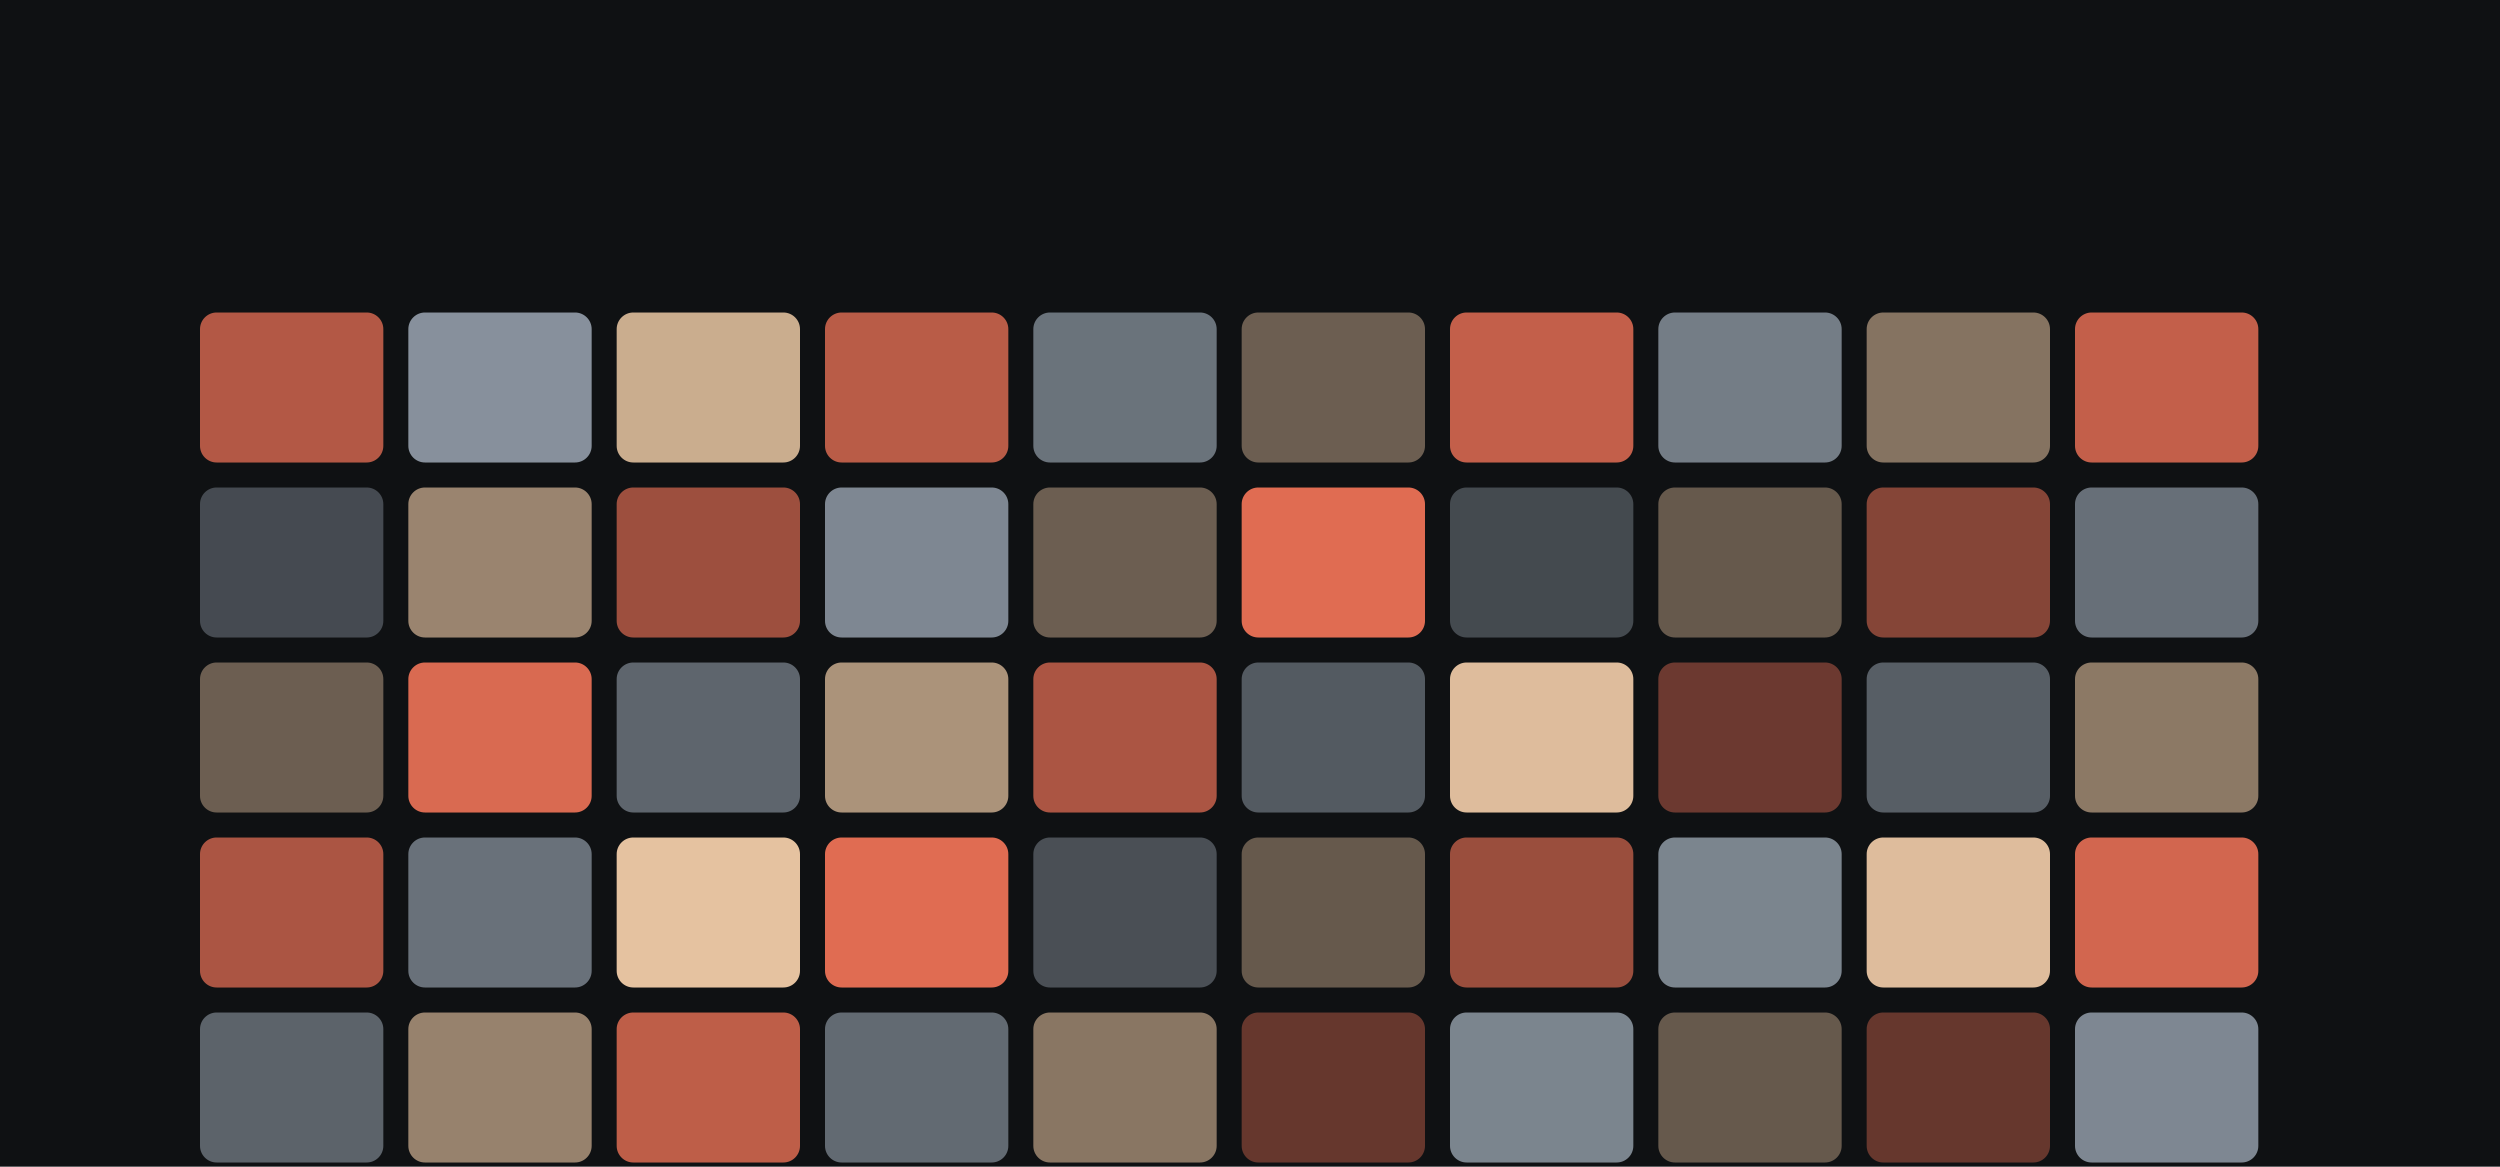
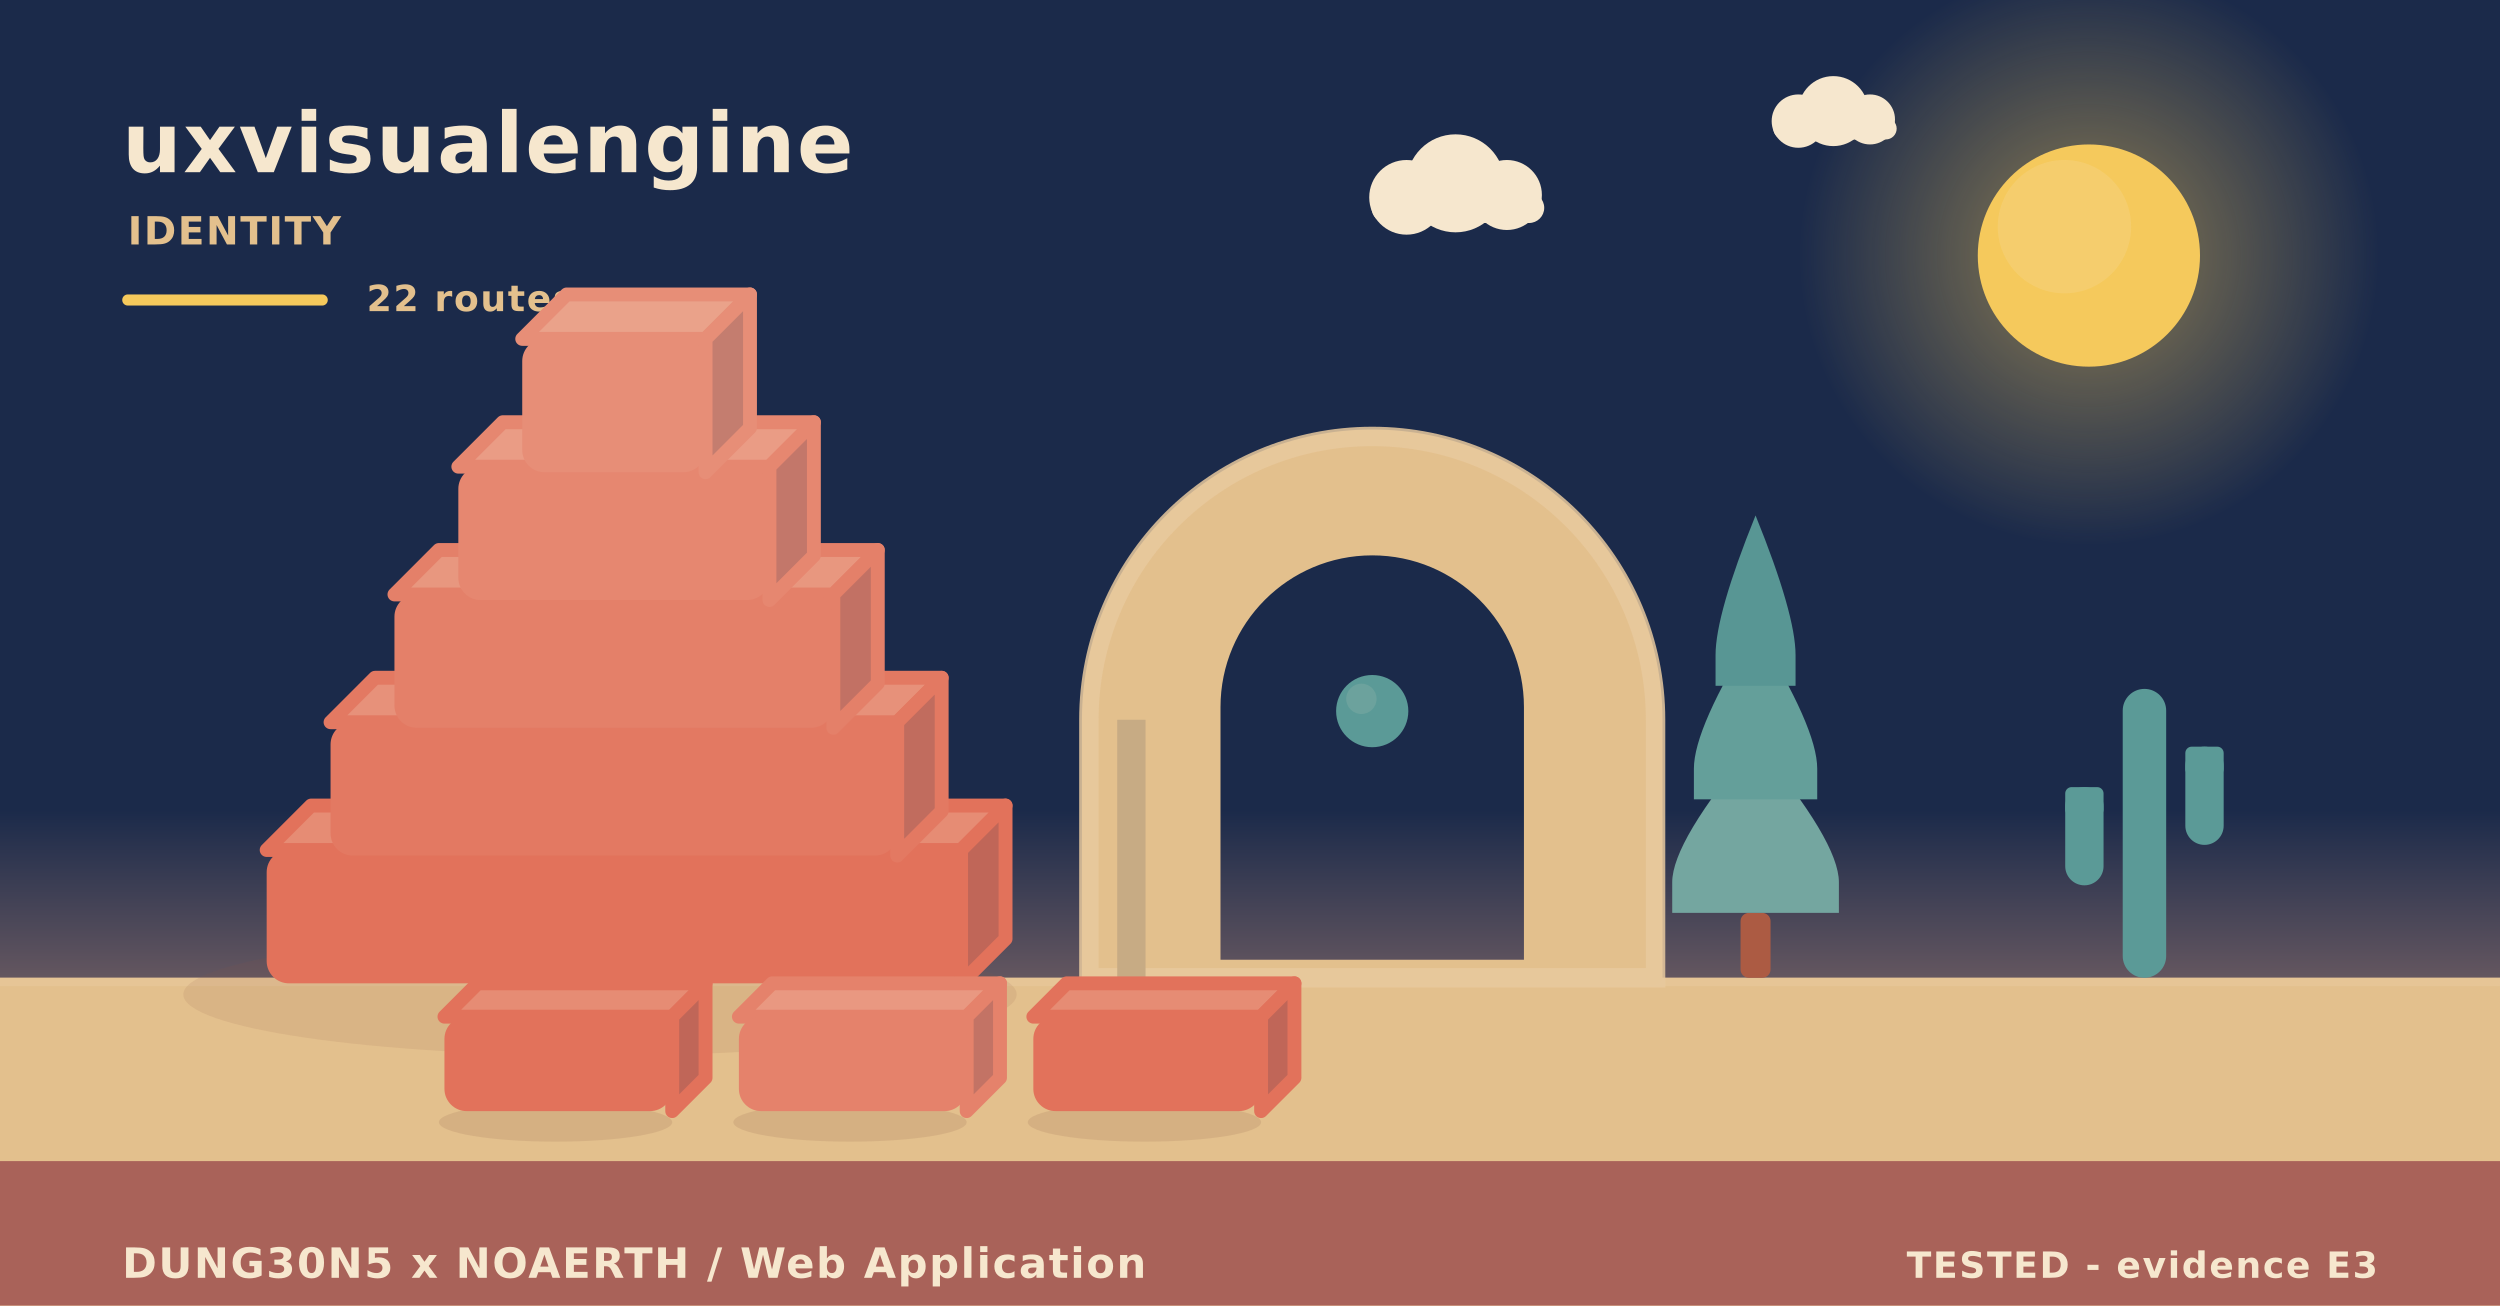
- <svg xmlns="http://www.w3.org/2000/svg" viewBox="0 0 1200 560" width="1200" height="560" role="img" aria-label="uxvisualengine hero">
-   <rect width="1200" height="560" fill="#0f1113" />
-   <defs>
-     <linearGradient id="gh" x1="0" y1="0" x2="1" y2="1">
-       <stop offset="0%" stop-color="#ff7a5c" />
-       <stop offset="100%" stop-color="#9aa5b1" />
-     </linearGradient>
-   </defs>
-   <rect x="96.00" y="150.00" width="88.00" height="72.00" rx="8.00" fill="#ff7a5c" opacity="0.68" />
-   <rect x="196.00" y="150.00" width="88.00" height="72.00" rx="8.00" fill="#9aa5b1" opacity="0.86" />
-   <rect x="296.00" y="150.00" width="88.00" height="72.00" rx="8.00" fill="#ffd8b1" opacity="0.78" />
-   <rect x="396.00" y="150.00" width="88.00" height="72.00" rx="8.00" fill="#ff7a5c" opacity="0.71" />
-   <rect x="496.00" y="150.00" width="88.00" height="72.00" rx="8.00" fill="#9aa5b1" opacity="0.66" />
-   <rect x="596.00" y="150.00" width="88.00" height="72.00" rx="8.00" fill="#ffd8b1" opacity="0.39" />
-   <rect x="696.00" y="150.00" width="88.00" height="72.00" rx="8.00" fill="#ff7a5c" opacity="0.75" />
-   <rect x="796.00" y="150.00" width="88.00" height="72.00" rx="8.00" fill="#9aa5b1" opacity="0.73" />
-   <rect x="896.00" y="150.00" width="88.00" height="72.00" rx="8.00" fill="#ffd8b1" opacity="0.49" />
-   <rect x="996.00" y="150.00" width="88.00" height="72.00" rx="8.00" fill="#ff7a5c" opacity="0.75" />
-   <rect x="96.00" y="234.00" width="88.00" height="72.00" rx="8.00" fill="#9aa5b1" opacity="0.39" />
-   <rect x="196.00" y="234.00" width="88.00" height="72.00" rx="8.00" fill="#ffd8b1" opacity="0.58" />
-   <rect x="296.00" y="234.00" width="88.00" height="72.00" rx="8.00" fill="#ff7a5c" opacity="0.59" />
-   <rect x="396.00" y="234.00" width="88.00" height="72.00" rx="8.00" fill="#9aa5b1" opacity="0.80" />
-   <rect x="496.00" y="234.00" width="88.00" height="72.00" rx="8.00" fill="#ffd8b1" opacity="0.39" />
-   <rect x="596.00" y="234.00" width="88.00" height="72.00" rx="8.00" fill="#ff7a5c" opacity="0.87" />
-   <rect x="696.00" y="234.00" width="88.00" height="72.00" rx="8.00" fill="#9aa5b1" opacity="0.38" />
-   <rect x="796.00" y="234.00" width="88.00" height="72.00" rx="8.00" fill="#ffd8b1" opacity="0.36" />
-   <rect x="896.00" y="234.00" width="88.00" height="72.00" rx="8.00" fill="#ff7a5c" opacity="0.49" />
-   <rect x="996.00" y="234.00" width="88.00" height="72.00" rx="8.00" fill="#9aa5b1" opacity="0.64" />
-   <rect x="96.00" y="318.00" width="88.00" height="72.00" rx="8.00" fill="#ffd8b1" opacity="0.39" />
-   <rect x="196.00" y="318.00" width="88.00" height="72.00" rx="8.00" fill="#ff7a5c" opacity="0.84" />
-   <rect x="296.00" y="318.00" width="88.00" height="72.00" rx="8.00" fill="#9aa5b1" opacity="0.57" />
-   <rect x="396.00" y="318.00" width="88.00" height="72.00" rx="8.00" fill="#ffd8b1" opacity="0.65" />
-   <rect x="496.00" y="318.00" width="88.00" height="72.00" rx="8.00" fill="#ff7a5c" opacity="0.65" />
-   <rect x="596.00" y="318.00" width="88.00" height="72.00" rx="8.00" fill="#9aa5b1" opacity="0.49" />
-   <rect x="696.00" y="318.00" width="88.00" height="72.00" rx="8.00" fill="#ffd8b1" opacity="0.86" />
-   <rect x="796.00" y="318.00" width="88.00" height="72.00" rx="8.00" fill="#ff7a5c" opacity="0.39" />
-   <rect x="896.00" y="318.00" width="88.00" height="72.00" rx="8.00" fill="#9aa5b1" opacity="0.52" />
-   <rect x="996.00" y="318.00" width="88.00" height="72.00" rx="8.00" fill="#ffd8b1" opacity="0.52" />
-   <rect x="96.00" y="402.00" width="88.00" height="72.00" rx="8.00" fill="#ff7a5c" opacity="0.65" />
-   <rect x="196.00" y="402.00" width="88.00" height="72.00" rx="8.00" fill="#9aa5b1" opacity="0.65" />
-   <rect x="296.00" y="402.00" width="88.00" height="72.00" rx="8.00" fill="#ffd8b1" opacity="0.89" />
-   <rect x="396.00" y="402.00" width="88.00" height="72.00" rx="8.00" fill="#ff7a5c" opacity="0.87" />
-   <rect x="496.00" y="402.00" width="88.00" height="72.00" rx="8.00" fill="#9aa5b1" opacity="0.42" />
-   <rect x="596.00" y="402.00" width="88.00" height="72.00" rx="8.00" fill="#ffd8b1" opacity="0.36" />
-   <rect x="696.00" y="402.00" width="88.00" height="72.00" rx="8.00" fill="#ff7a5c" opacity="0.58" />
-   <rect x="796.00" y="402.00" width="88.00" height="72.00" rx="8.00" fill="#9aa5b1" opacity="0.78" />
-   <rect x="896.00" y="402.00" width="88.00" height="72.00" rx="8.00" fill="#ffd8b1" opacity="0.86" />
-   <rect x="996.00" y="402.00" width="88.00" height="72.00" rx="8.00" fill="#ff7a5c" opacity="0.81" />
-   <rect x="96.00" y="486.00" width="88.00" height="72.00" rx="8.00" fill="#9aa5b1" opacity="0.55" />
-   <rect x="196.00" y="486.00" width="88.00" height="72.00" rx="8.00" fill="#ffd8b1" opacity="0.57" />
-   <rect x="296.00" y="486.00" width="88.00" height="72.00" rx="8.00" fill="#ff7a5c" opacity="0.73" />
-   <rect x="396.00" y="486.00" width="88.00" height="72.00" rx="8.00" fill="#9aa5b1" opacity="0.60" />
-   <rect x="496.00" y="486.00" width="88.00" height="72.00" rx="8.00" fill="#ffd8b1" opacity="0.51" />
-   <rect x="596.00" y="486.00" width="88.00" height="72.00" rx="8.00" fill="#ff7a5c" opacity="0.36" />
-   <rect x="696.00" y="486.00" width="88.00" height="72.00" rx="8.00" fill="#9aa5b1" opacity="0.78" />
-   <rect x="796.00" y="486.00" width="88.00" height="72.00" rx="8.00" fill="#ffd8b1" opacity="0.36" />
-   <rect x="896.00" y="486.00" width="88.00" height="72.00" rx="8.00" fill="#ff7a5c" opacity="0.36" />
-   <rect x="996.00" y="486.00" width="88.00" height="72.00" rx="8.00" fill="#9aa5b1" opacity="0.80" />
+ <svg xmlns="http://www.w3.org/2000/svg" width="900" height="470" viewBox="0 0 900 470" role="img" aria-label="uxvisualengine - identity">
+   <linearGradient id="skyh" x1="0" y1="0" x2="0" y2="1">
+     <stop offset="0" stop-color="#1b2a4a" />
+     <stop offset="0.62" stop-color="#1b2a4a" />
+     <stop offset="1" stop-color="#f3ad8a" />
+   </linearGradient>
+   <rect width="900" height="470" fill="url(#skyh)" />
+   <radialGradient id="sunh">
+     <stop offset="0.35" stop-color="#f5c95c" stop-opacity="0.34" />
+     <stop offset="1" stop-color="#f5c95c" stop-opacity="0" />
+   </radialGradient>
+   <circle cx="752" cy="92" r="104" fill="url(#sunh)" />
+   <circle cx="752" cy="92" r="40" fill="#f5c95c" />
+   <circle cx="743.2" cy="81.6" r="24" fill="#f5d27e" opacity="0.5" />
+   <g>
+     <circle cx="524" cy="66" r="17.64" fill="#f6e7ce" />
+     <circle cx="506.36" cy="71.04" r="13.44" fill="#f6e7ce" />
+     <circle cx="542.48" cy="70.2" r="12.6" fill="#f6e7ce" />
+     <rect x="493.76" y="69.36" width="62.16" height="10.92" rx="5.46" fill="#f6e7ce" />
+   </g>
+   <g>
+     <circle cx="660" cy="40" r="12.6" fill="#f6e7ce" />
+     <circle cx="647.4" cy="43.6" r="9.6" fill="#f6e7ce" />
+     <circle cx="673.2" cy="43" r="9" fill="#f6e7ce" />
+     <rect x="638.4" y="42.4" width="44.4" height="7.8" rx="3.9" fill="#f6e7ce" />
+   </g>
+   <rect x="0" y="352" width="900" height="118" fill="#e3c08d" />
+   <rect x="0" y="352" width="900" height="3" fill="#e6c596" />
+   <text x="44" y="62" font-family="Verdana,DejaVu Sans,sans-serif" font-size="30" font-weight="700" letter-spacing="0.6" fill="#f6e7ce" text-anchor="start">uxvisualengine</text>
+   <text x="46" y="88" font-family="Verdana,DejaVu Sans,sans-serif" font-size="14" font-weight="700" letter-spacing="0.6" fill="#e3c08d" text-anchor="start">IDENTITY</text>
+   <rect x="44" y="106" width="74" height="4" rx="2" fill="#f5c95c" />
+   <text x="132" y="112" font-family="Verdana,DejaVu Sans,sans-serif" font-size="13" font-weight="700" letter-spacing="0.6" fill="#e3c08d" text-anchor="start">22 routes</text>
+   <ellipse cx="216" cy="358" rx="150" ry="22" fill="rgba(138,90,68,0.11)" />
+   <path d="M96,306 L346,306 L362,290 L112,290 Z" fill="#e68c74" stroke="#e2725b" stroke-width="5" stroke-linejoin="round" />
+   <path d="M346,306 L362,290 L362,338 L346,354 Z" fill="#c06658" stroke="#e2725b" stroke-width="5" stroke-linejoin="round" />
+   <rect x="96" y="306" width="250" height="48" rx="8" fill="#e2725b" />
+   <path d="M119,260 L323,260 L339,244 L135,244 Z" fill="#e7917a" stroke="#e37962" stroke-width="5" stroke-linejoin="round" />
+   <path d="M323,260 L339,244 L339,292 L323,308 Z" fill="#c16c5e" stroke="#e37962" stroke-width="5" stroke-linejoin="round" />
+   <rect x="119" y="260" width="204" height="48" rx="8" fill="#e37962" />
+   <path d="M142,214 L300,214 L316,198 L158,198 Z" fill="#e8977f" stroke="#e48069" stroke-width="5" stroke-linejoin="round" />
+   <path d="M300,214 L316,198 L316,246 L300,262 Z" fill="#c27164" stroke="#e48069" stroke-width="5" stroke-linejoin="round" />
+   <rect x="142" y="214" width="158" height="48" rx="8" fill="#e48069" />
+   <path d="M165,168 L277,168 L293,152 L181,152 Z" fill="#ea9c85" stroke="#e68770" stroke-width="5" stroke-linejoin="round" />
+   <path d="M277,168 L293,152 L293,200 L277,216 Z" fill="#c3776a" stroke="#e68770" stroke-width="5" stroke-linejoin="round" />
+   <rect x="165" y="168" width="112" height="48" rx="8" fill="#e68770" />
+   <path d="M188,122 L254,122 L270,106 L204,106 Z" fill="#eaa28a" stroke="#e78e77" stroke-width="5" stroke-linejoin="round" />
+   <path d="M254,122 L270,106 L270,154 L254,170 Z" fill="#c47d6f" stroke="#e78e77" stroke-width="5" stroke-linejoin="round" />
+   <rect x="188" y="122" width="66" height="48" rx="8" fill="#e78e77" />
+   <path d="M392,352 L392,259.12 A102,102 0 0 1 596,259.12 L596,352 Z M436.88,348 L436.88,254.55 A57.12,57.12 0 0 1 551.12,254.55 L551.12,348 Z" fill="#e3c08d" fill-rule="evenodd" stroke="#e3c08d" stroke-width="5" stroke-linejoin="round" />
+   <path d="M392,352 L392,259.12 A102,102 0 0 1 596,259.12 L596,352 Z" fill="none" stroke="#e8c99d" stroke-width="7" stroke-linecap="round" opacity="0.85" />
+   <rect x="402.2" y="259.12" width="10.2" height="92.88" fill="#c7ab84" />
+   <circle cx="494" cy="256" r="13" fill="#5b9a97" />
+   <circle cx="490.1" cy="251.58" r="5.46" fill="#7aa9a2" opacity="0.55" />
+   <rect x="626.6" y="328.64" width="10.8" height="23.36" rx="3" fill="#ac5b43" />
+   <path d="M632,267.32 Q602,302.89 602,317.6 Q602,328.64 602,328.64 L662,328.64 Q662,328.64 662,317.6 Q662,302.89 632,267.32 Z" fill="#74a6a0" />
+   <path d="M632,226.44 Q609.8,262.01 609.8,276.72 Q609.8,287.76 609.8,287.76 L654.2,287.76 Q654.2,287.76 654.2,276.72 Q654.2,262.01 632,226.44 Z" fill="#649f9a" />
+   <path d="M632,185.56 Q617.6,221.13 617.6,235.84 Q617.6,246.88 617.6,246.88 L646.4,246.88 Q646.4,246.88 646.4,235.84 Q646.4,221.13 632,185.56 Z" fill="#589694" />
+   <rect x="764.18" y="248" width="15.64" height="104" rx="7.82" fill="#5b9a97" />
+   <rect x="743.48" y="283.36" width="13.8" height="35.36" rx="6.9" fill="#5b9a97" />
+   <rect x="743.48" y="283.36" width="13.8" height="10.4" rx="2.3" fill="#5b9a97" />
+   <rect x="786.72" y="268.8" width="13.8" height="35.36" rx="6.9" fill="#5b9a97" />
+   <rect x="786.72" y="268.8" width="13.8" height="10.4" rx="2.3" fill="#5b9a97" />
+   <ellipse cx="200" cy="404" rx="42" ry="7" fill="rgba(138,90,68,0.15)" />
+   <path d="M160,366 L242,366 L254,354 L172,354 Z" fill="#e68c74" stroke="#e2725b" stroke-width="5" stroke-linejoin="round" />
+   <path d="M242,366 L254,354 L254,388 L242,400 Z" fill="#c06658" stroke="#e2725b" stroke-width="5" stroke-linejoin="round" />
+   <rect x="160" y="366" width="82" height="34" rx="8" fill="#e2725b" />
+   <ellipse cx="306" cy="404" rx="42" ry="7" fill="rgba(138,90,68,0.15)" />
+   <path d="M266,366 L348,366 L360,354 L278,354 Z" fill="#e99881" stroke="#e5826b" stroke-width="5" stroke-linejoin="round" />
+   <path d="M348,366 L360,354 L360,388 L348,400 Z" fill="#c37365" stroke="#e5826b" stroke-width="5" stroke-linejoin="round" />
+   <rect x="266" y="366" width="82" height="34" rx="8" fill="#e5826b" />
+   <ellipse cx="412" cy="404" rx="42" ry="7" fill="rgba(138,90,68,0.15)" />
+   <path d="M372,366 L454,366 L466,354 L384,354 Z" fill="#e68c74" stroke="#e2725b" stroke-width="5" stroke-linejoin="round" />
+   <path d="M454,366 L466,354 L466,388 L454,400 Z" fill="#c06658" stroke="#e2725b" stroke-width="5" stroke-linejoin="round" />
+   <rect x="372" y="366" width="82" height="34" rx="8" fill="#e2725b" />
+   <rect x="0" y="418" width="900" height="52" rx="0" fill="#a65c56" opacity="0.94" />
+   <text x="44" y="460" font-family="Verdana,DejaVu Sans,sans-serif" font-size="15" font-weight="700" letter-spacing="0.6" fill="#f6e7ce" text-anchor="start">DUNG30N5 x NOAERTH  /  Web Application</text>
+   <text x="856" y="460" font-family="Verdana,DejaVu Sans,sans-serif" font-size="13" font-weight="700" letter-spacing="0.6" fill="#f6e7ce" text-anchor="end">TESTED  -  evidence E3</text>
</svg>
